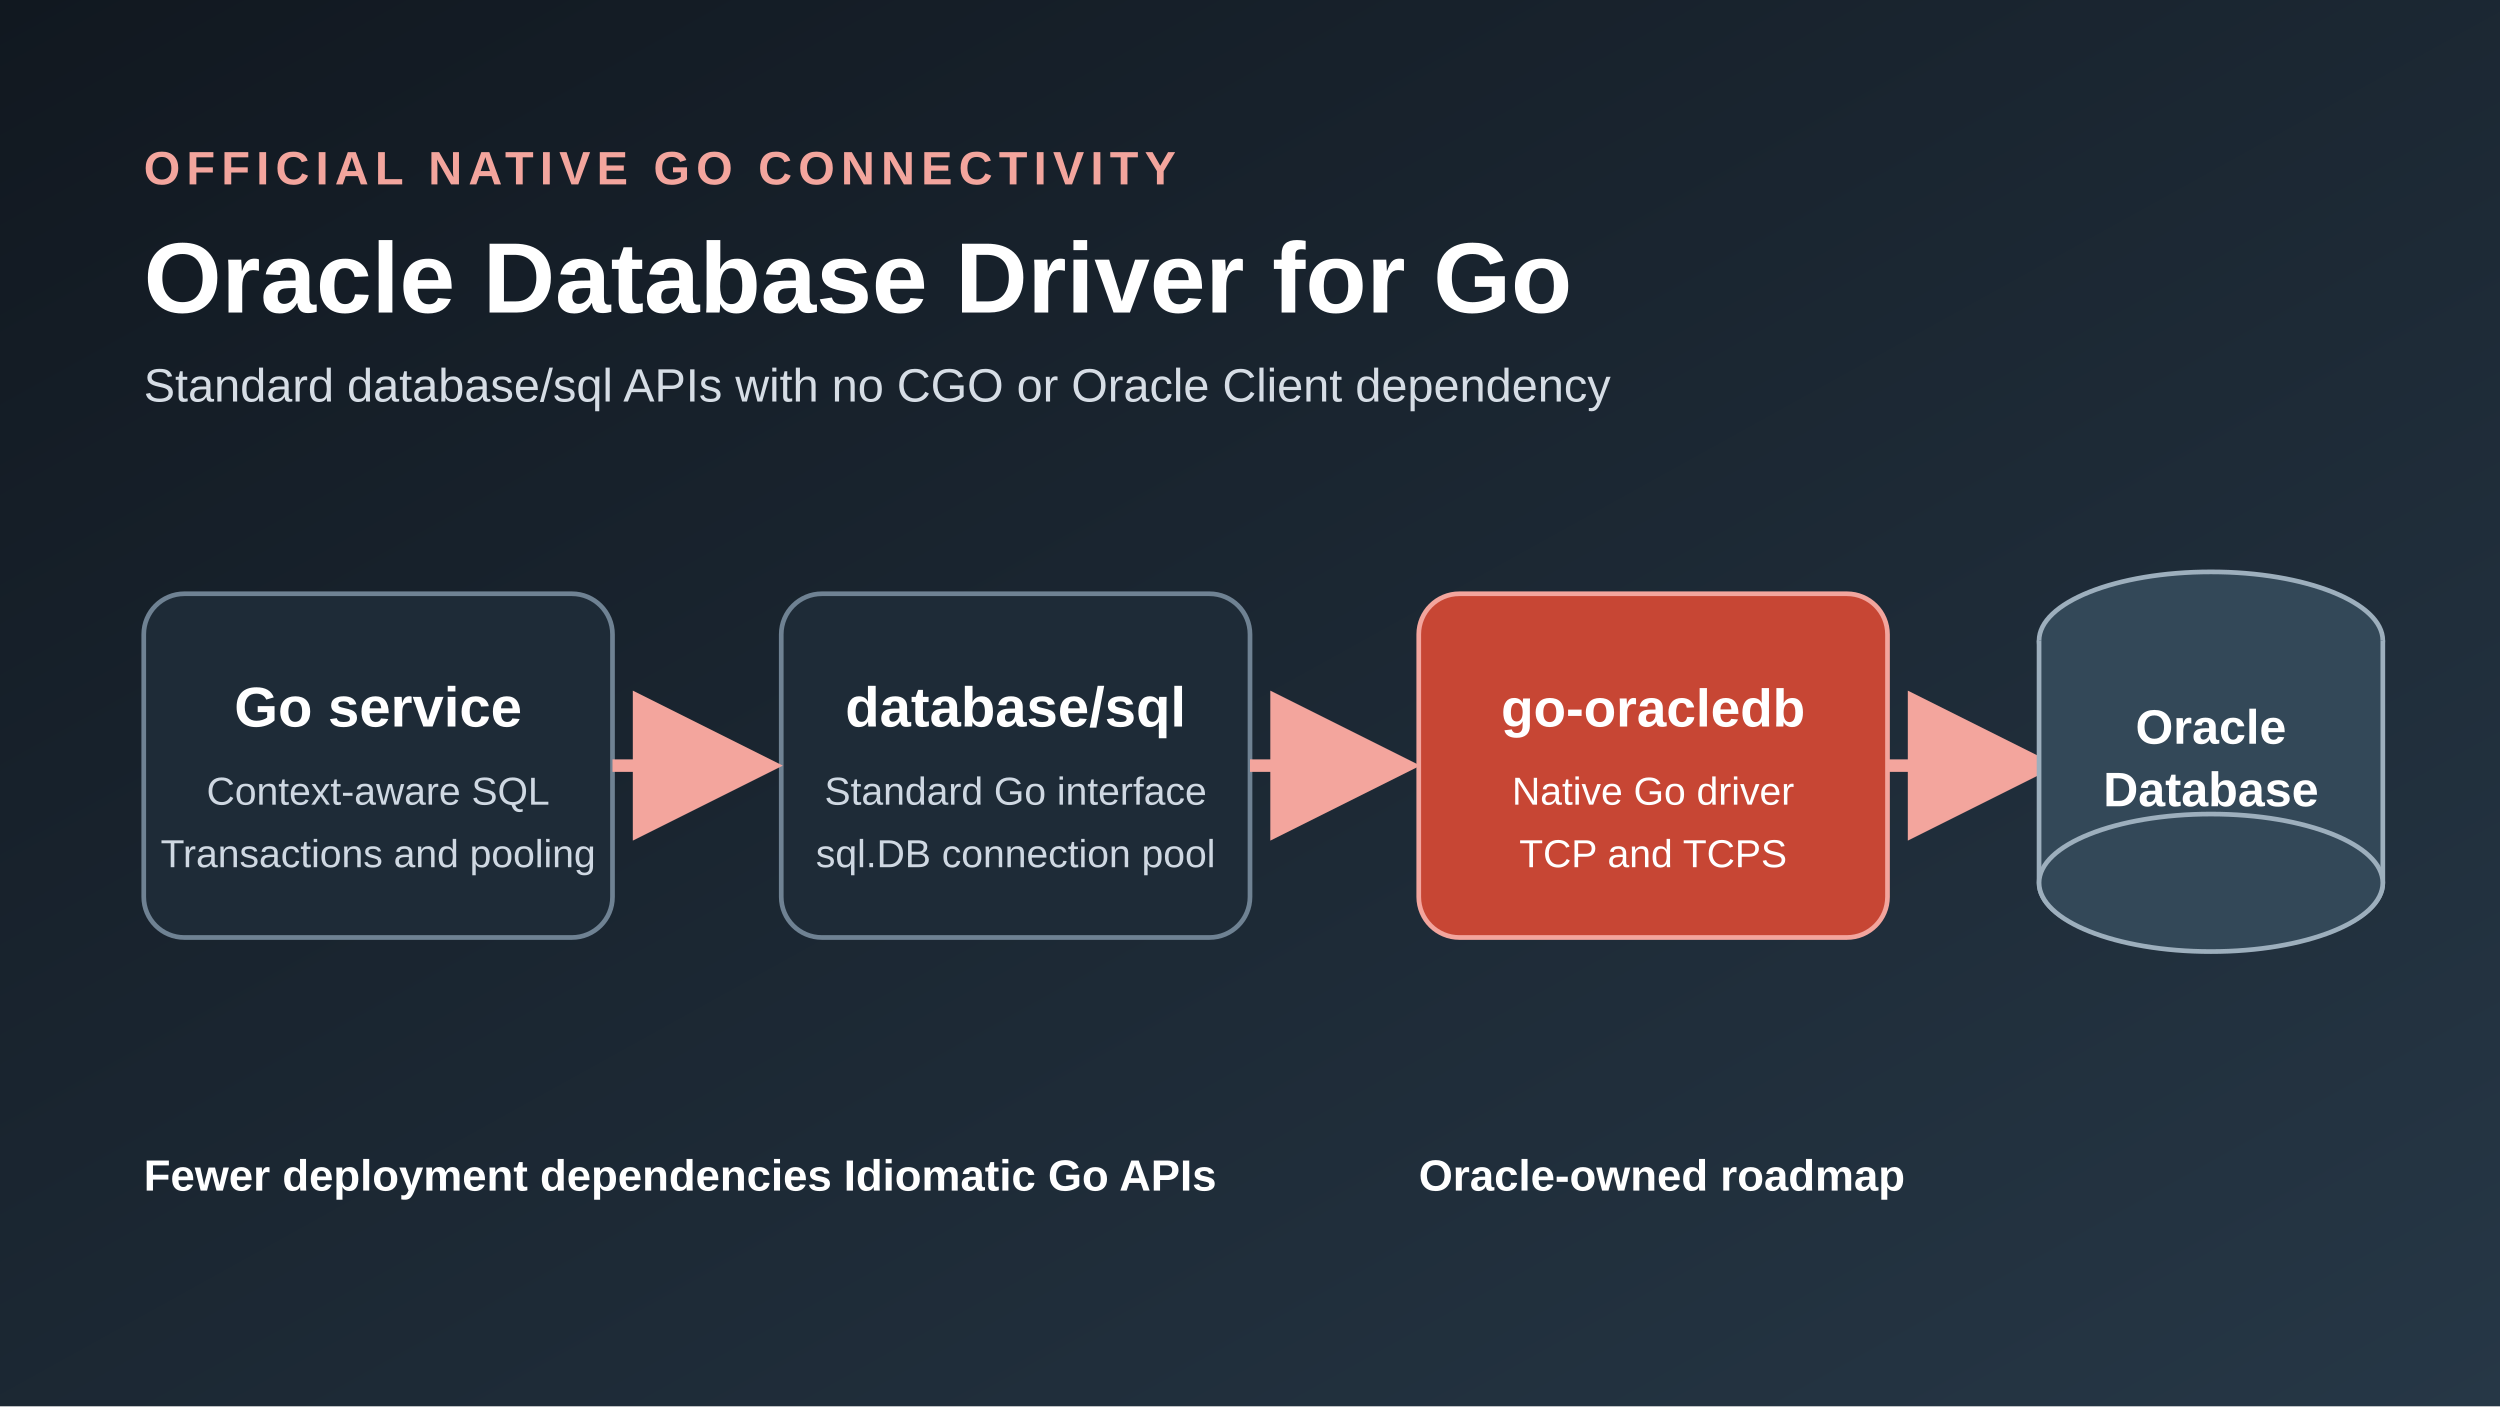
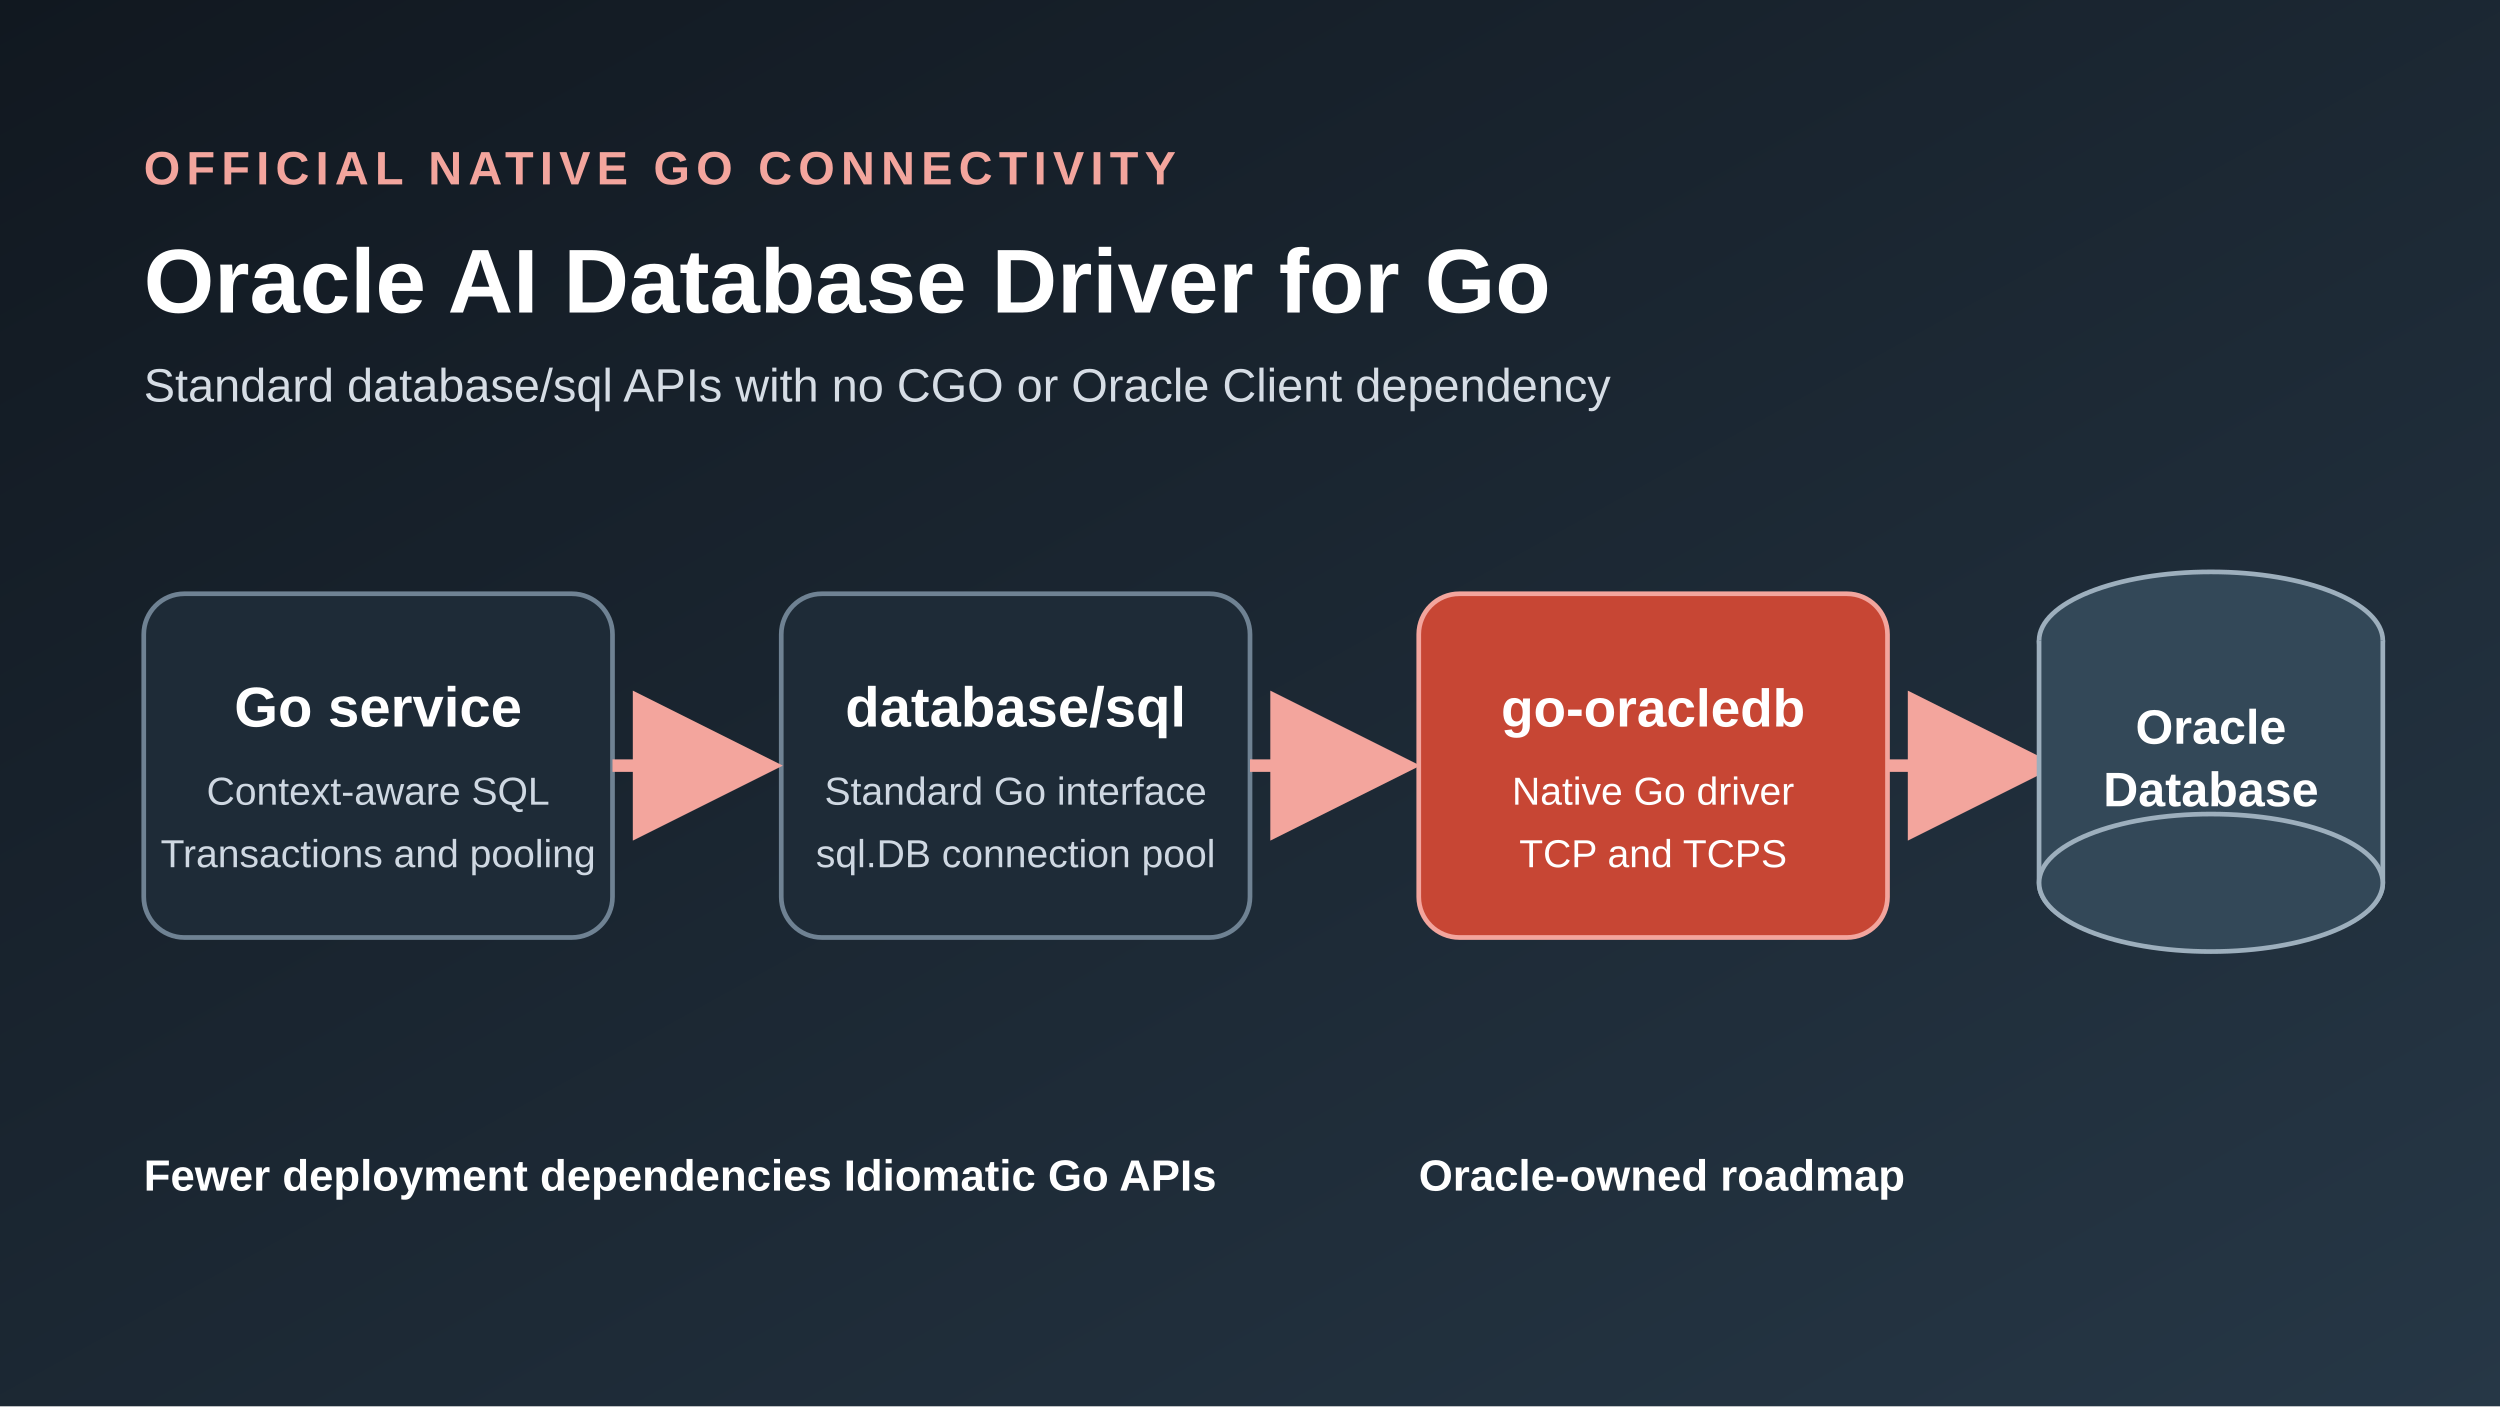
<svg xmlns="http://www.w3.org/2000/svg" width="1600" height="900" viewBox="0 0 1600 900" role="img" aria-labelledby="title desc">
  <defs>
    <linearGradient id="bg" x1="0" y1="0" x2="1" y2="1">
      <stop offset="0" stop-color="#111820" />
      <stop offset="1" stop-color="#263746" />
    </linearGradient>
    <marker id="arrow" markerWidth="12" markerHeight="12" refX="10" refY="6" orient="auto">
      <path d="M0,0 L12,6 L0,12 Z" fill="#f3a59d" />
    </marker>
  </defs>
  <rect width="1600" height="900" fill="url(#bg)" />
  <text x="92" y="118" fill="#f3a59d" font-family="Arial, sans-serif" font-size="30" font-weight="700" letter-spacing="4">OFFICIAL NATIVE GO CONNECTIVITY</text>
-   <text x="92" y="200" fill="#ffffff" font-family="Arial, sans-serif" font-size="64" font-weight="700">Oracle Database Driver for Go</text>
+   <text x="92" y="200" fill="#ffffff" font-family="Arial, sans-serif" font-size="58" font-weight="700">Oracle AI Database Driver for Go</text>
  <text x="92" y="257" fill="#d6dde5" font-family="Arial, sans-serif" font-size="30">Standard database/sql APIs with no CGO or Oracle Client dependency</text>
  <g font-family="Arial, sans-serif">
    <rect x="92" y="380" width="300" height="220" rx="26" fill="#1e2b37" stroke="#6f8293" stroke-width="3" />
    <text x="242" y="465" fill="#ffffff" font-size="36" font-weight="700" text-anchor="middle">Go service</text>
    <text x="242" y="515" fill="#cfd8e2" font-size="25" text-anchor="middle">Context-aware SQL</text>
    <text x="242" y="555" fill="#cfd8e2" font-size="25" text-anchor="middle">Transactions and pooling</text>
    <rect x="500" y="380" width="300" height="220" rx="26" fill="#1e2b37" stroke="#6f8293" stroke-width="3" />
    <text x="650" y="465" fill="#ffffff" font-size="36" font-weight="700" text-anchor="middle">database/sql</text>
    <text x="650" y="515" fill="#cfd8e2" font-size="25" text-anchor="middle">Standard Go interface</text>
    <text x="650" y="555" fill="#cfd8e2" font-size="25" text-anchor="middle">sql.DB connection pool</text>
    <rect x="908" y="380" width="300" height="220" rx="26" fill="#c74634" stroke="#f3a59d" stroke-width="3" />
    <text x="1058" y="465" fill="#ffffff" font-size="34" font-weight="700" text-anchor="middle">go-oracledb</text>
    <text x="1058" y="515" fill="#ffffff" font-size="25" text-anchor="middle">Native Go driver</text>
    <text x="1058" y="555" fill="#ffffff" font-size="25" text-anchor="middle">TCP and TCPS</text>
    <path d="M392 490 H485" stroke="#f3a59d" stroke-width="8" marker-end="url(#arrow)" />
    <path d="M800 490 H893" stroke="#f3a59d" stroke-width="8" marker-end="url(#arrow)" />
    <path d="M1208 490 H1301" stroke="#f3a59d" stroke-width="8" marker-end="url(#arrow)" />
    <ellipse cx="1415" cy="410" rx="110" ry="44" fill="#334858" stroke="#9dafbd" stroke-width="3" />
    <path d="M1305 410 V565 C1305 589 1354 608 1415 608 C1476 608 1525 589 1525 565 V410" fill="#334858" stroke="#9dafbd" stroke-width="3" />
    <ellipse cx="1415" cy="565" rx="110" ry="44" fill="#334858" stroke="#9dafbd" stroke-width="3" />
    <text x="1415" y="476" fill="#ffffff" font-size="31" font-weight="700" text-anchor="middle">Oracle</text>
    <text x="1415" y="516" fill="#ffffff" font-size="31" font-weight="700" text-anchor="middle">Database</text>
    <text x="92" y="762" fill="#ffffff" font-size="28" font-weight="700">Fewer deployment dependencies</text>
    <text x="540" y="762" fill="#ffffff" font-size="28" font-weight="700">Idiomatic Go APIs</text>
    <text x="908" y="762" fill="#ffffff" font-size="28" font-weight="700">Oracle-owned roadmap</text>
  </g>
</svg>
